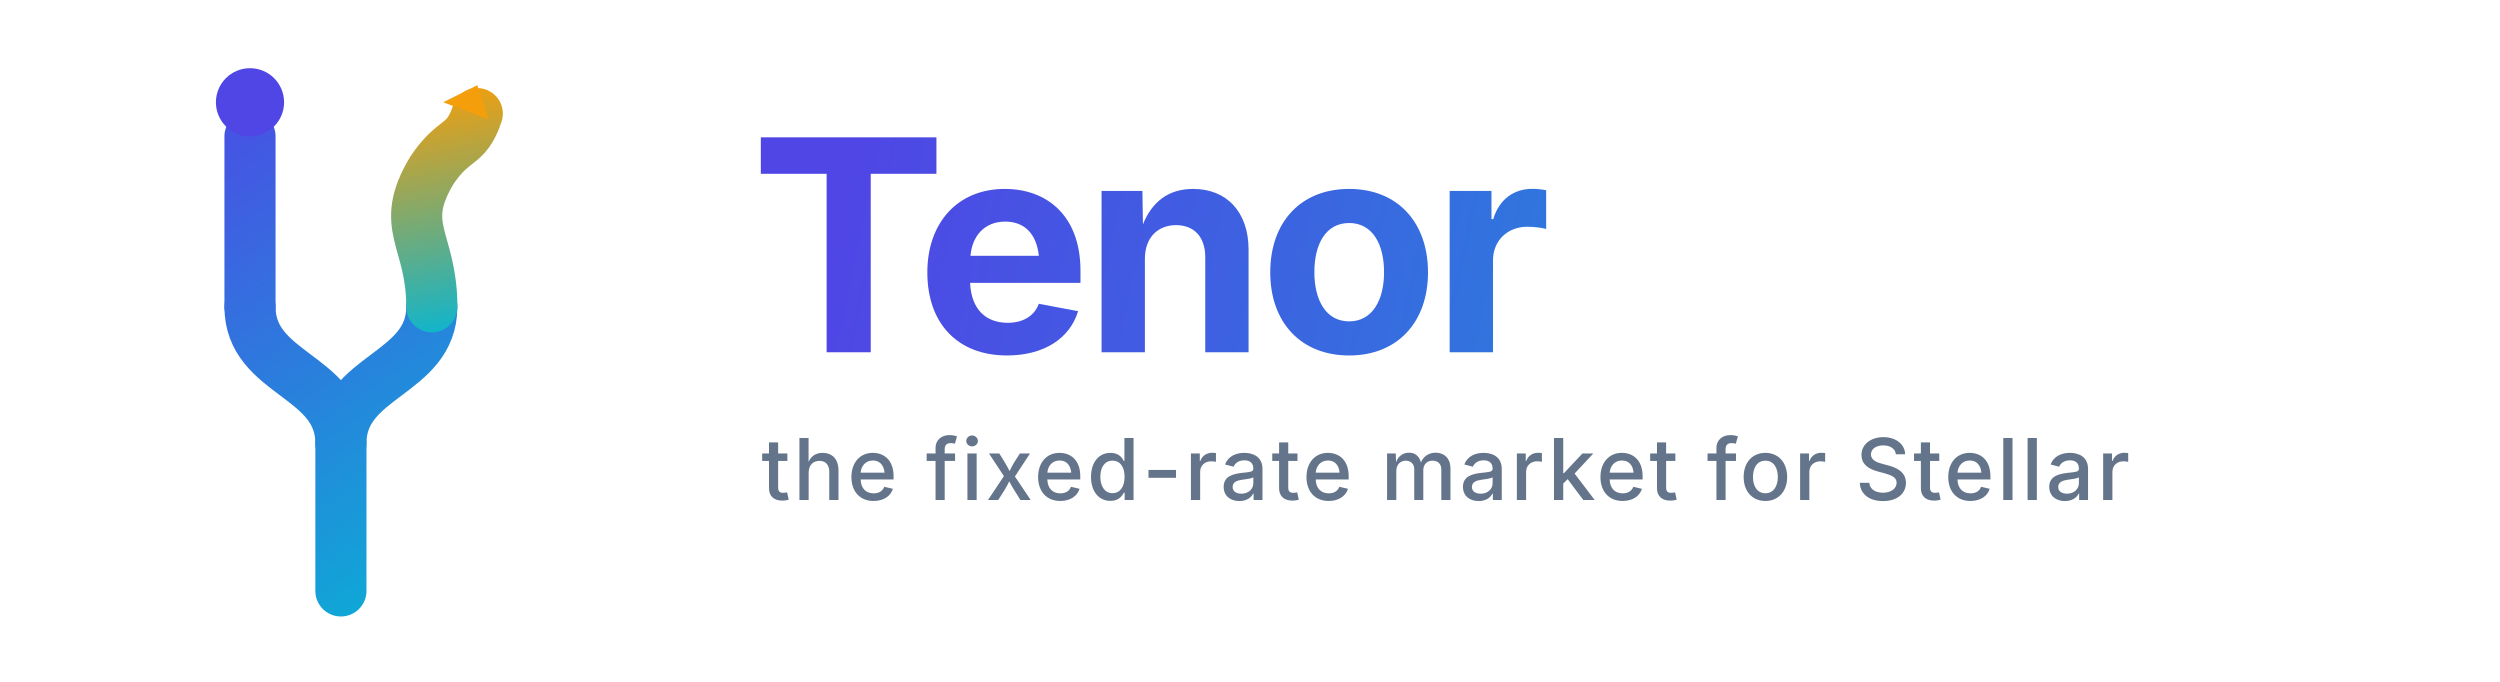
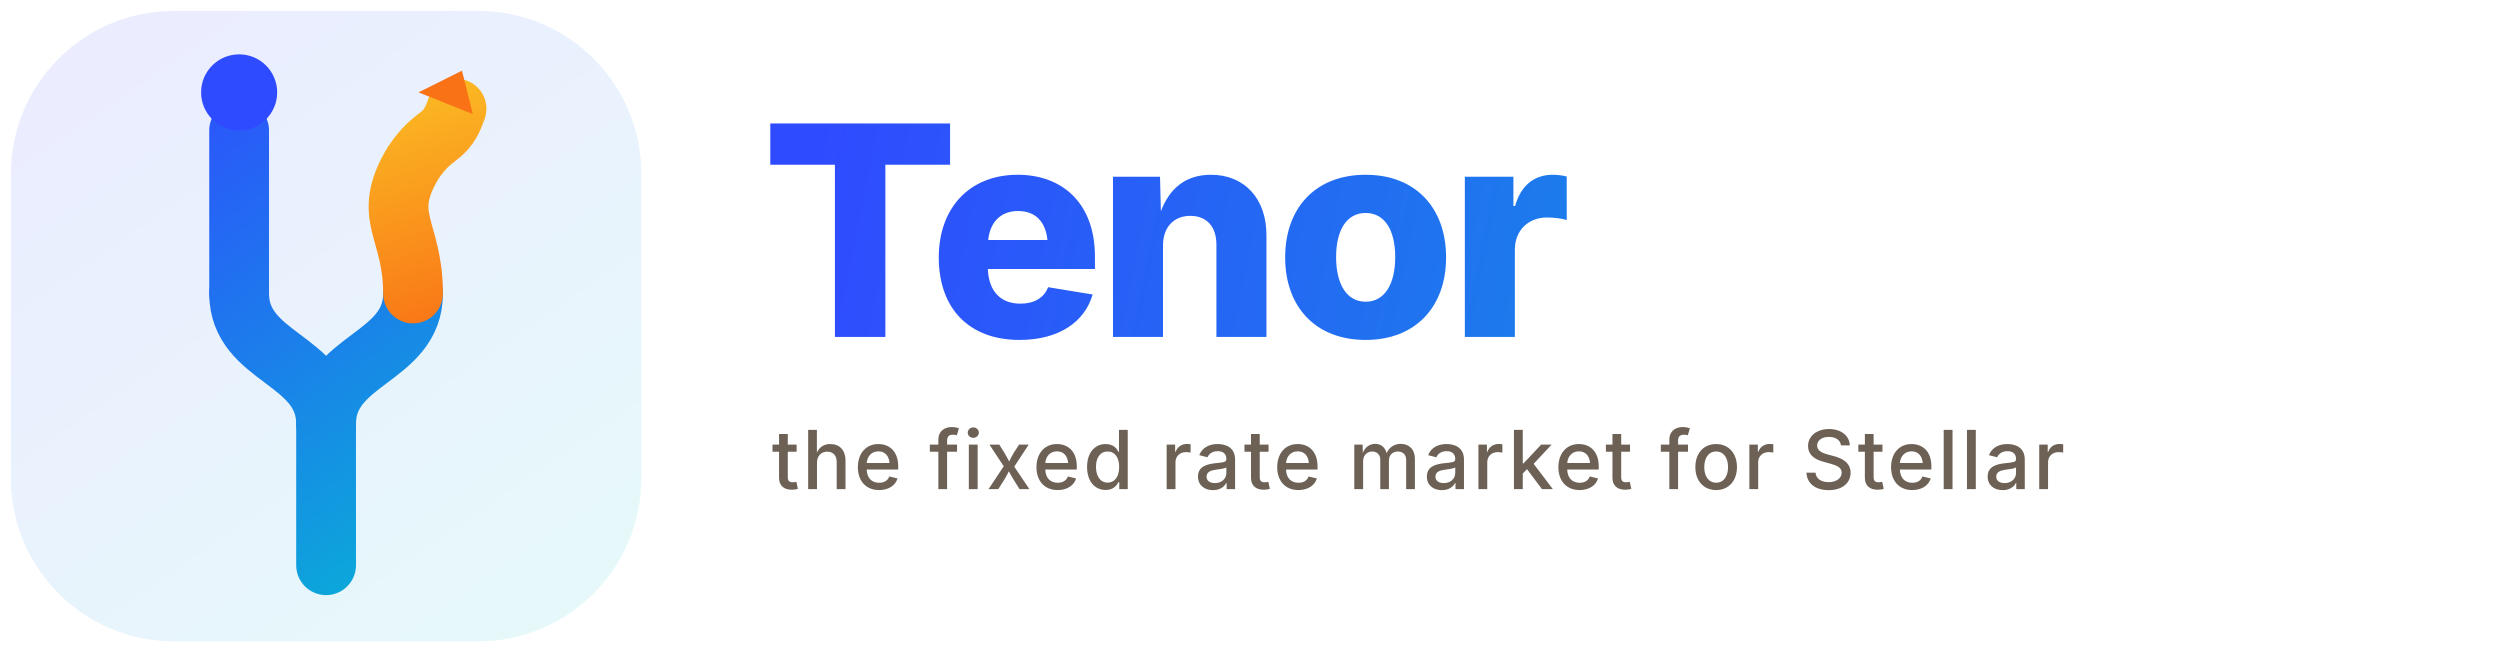
- <svg xmlns="http://www.w3.org/2000/svg" width="440" height="120" viewBox="0 0 440 120" fill="none" role="img" aria-label="Tenor">
+ <svg xmlns="http://www.w3.org/2000/svg" width="460" height="120" viewBox="0 0 460 120" fill="none" role="img" aria-label="Tenor">
  <defs>
-     <linearGradient id="tg" x1="30" y1="14" x2="92" y2="106" gradientUnits="userSpaceOnUse">
-       <stop stop-color="#4F46E5" />
+     <linearGradient id="tg" x1="28" y1="12" x2="94" y2="108" gradientUnits="userSpaceOnUse">
+       <stop stop-color="#2F4BFF" />
      <stop offset="1" stop-color="#06B6D4" />
    </linearGradient>
-     <linearGradient id="tgy" x1="72" y1="16" x2="80" y2="60" gradientUnits="userSpaceOnUse">
-       <stop stop-color="#F59E0B" />
-       <stop offset="1" stop-color="#06B6D4" />
+     <linearGradient id="tgy" x1="72" y1="14" x2="86" y2="60" gradientUnits="userSpaceOnUse">
+       <stop stop-color="#FBBF24" />
+       <stop offset="1" stop-color="#F97316" />
    </linearGradient>
-     <linearGradient id="tw" x1="150" y1="30" x2="430" y2="90" gradientUnits="userSpaceOnUse">
-       <stop stop-color="#4F46E5" />
+     <linearGradient id="tw" x1="150" y1="30" x2="450" y2="90" gradientUnits="userSpaceOnUse">
+       <stop stop-color="#2F4BFF" />
      <stop offset="1" stop-color="#06B6D4" />
    </linearGradient>
  </defs>
-   <path d="M60 104 V78" stroke="url(#tg)" stroke-width="9" stroke-linecap="round" />
-   <path d="M60 78 C60 66 44 66 44 54 M60 78 C60 66 76 66 76 54" stroke="url(#tg)" stroke-width="9" stroke-linecap="round" fill="none" />
-   <path d="M44 54 V24" stroke="url(#tg)" stroke-width="9" stroke-linecap="round" />
-   <circle cx="44" cy="18" r="6" fill="#4F46E5" />
-   <path d="M76 54 C76 42 70 40 76 30 C80 24 82 26 84 20" stroke="url(#tgy)" stroke-width="9" stroke-linecap="round" stroke-linejoin="round" fill="none" />
-   <path d="M78 18 L84 15 L86 21 Z" fill="#F59E0B" />
-   <text x="132" y="62" font-family="'Inter','Helvetica Neue',Arial,sans-serif" font-size="52" font-weight="700" letter-spacing="-1.5" fill="url(#tw)">Tenor</text>
-   <text x="134" y="88" font-family="'Inter','Helvetica Neue',Arial,sans-serif" font-size="15" font-weight="500" letter-spacing="0.5" fill="#64748B">the fixed-rate market for Stellar</text>
+   <rect x="2" y="2" width="116" height="116" rx="30" fill="url(#tg)" opacity="0.10" />
+   <path d="M60 104 V78" stroke="url(#tg)" stroke-width="11" stroke-linecap="round" />
+   <path d="M60 78 C60 66 44 66 44 54 M60 78 C60 66 76 66 76 54" stroke="url(#tg)" stroke-width="11" stroke-linecap="round" fill="none" />
+   <path d="M44 54 V24" stroke="url(#tg)" stroke-width="11" stroke-linecap="round" />
+   <circle cx="44" cy="17" r="7" fill="#2F4BFF" />
+   <path d="M76 54 C76 42 70 40 76 30 C80 24 82 26 84 20" stroke="url(#tgy)" stroke-width="11" stroke-linecap="round" stroke-linejoin="round" fill="none" />
+   <path d="M77 17 L85 13 L87 21 Z" fill="#F97316" />
+   <text x="140" y="62" font-family="'Inter','Helvetica Neue',Arial,sans-serif" font-size="54" font-weight="800" letter-spacing="-1.5" fill="url(#tw)">Tenor</text>
+   <text x="142" y="90" font-family="'Inter','Helvetica Neue',Arial,sans-serif" font-size="15" font-weight="500" letter-spacing="0.5" fill="#6D6156">the fixed rate market for Stellar</text>
</svg>
